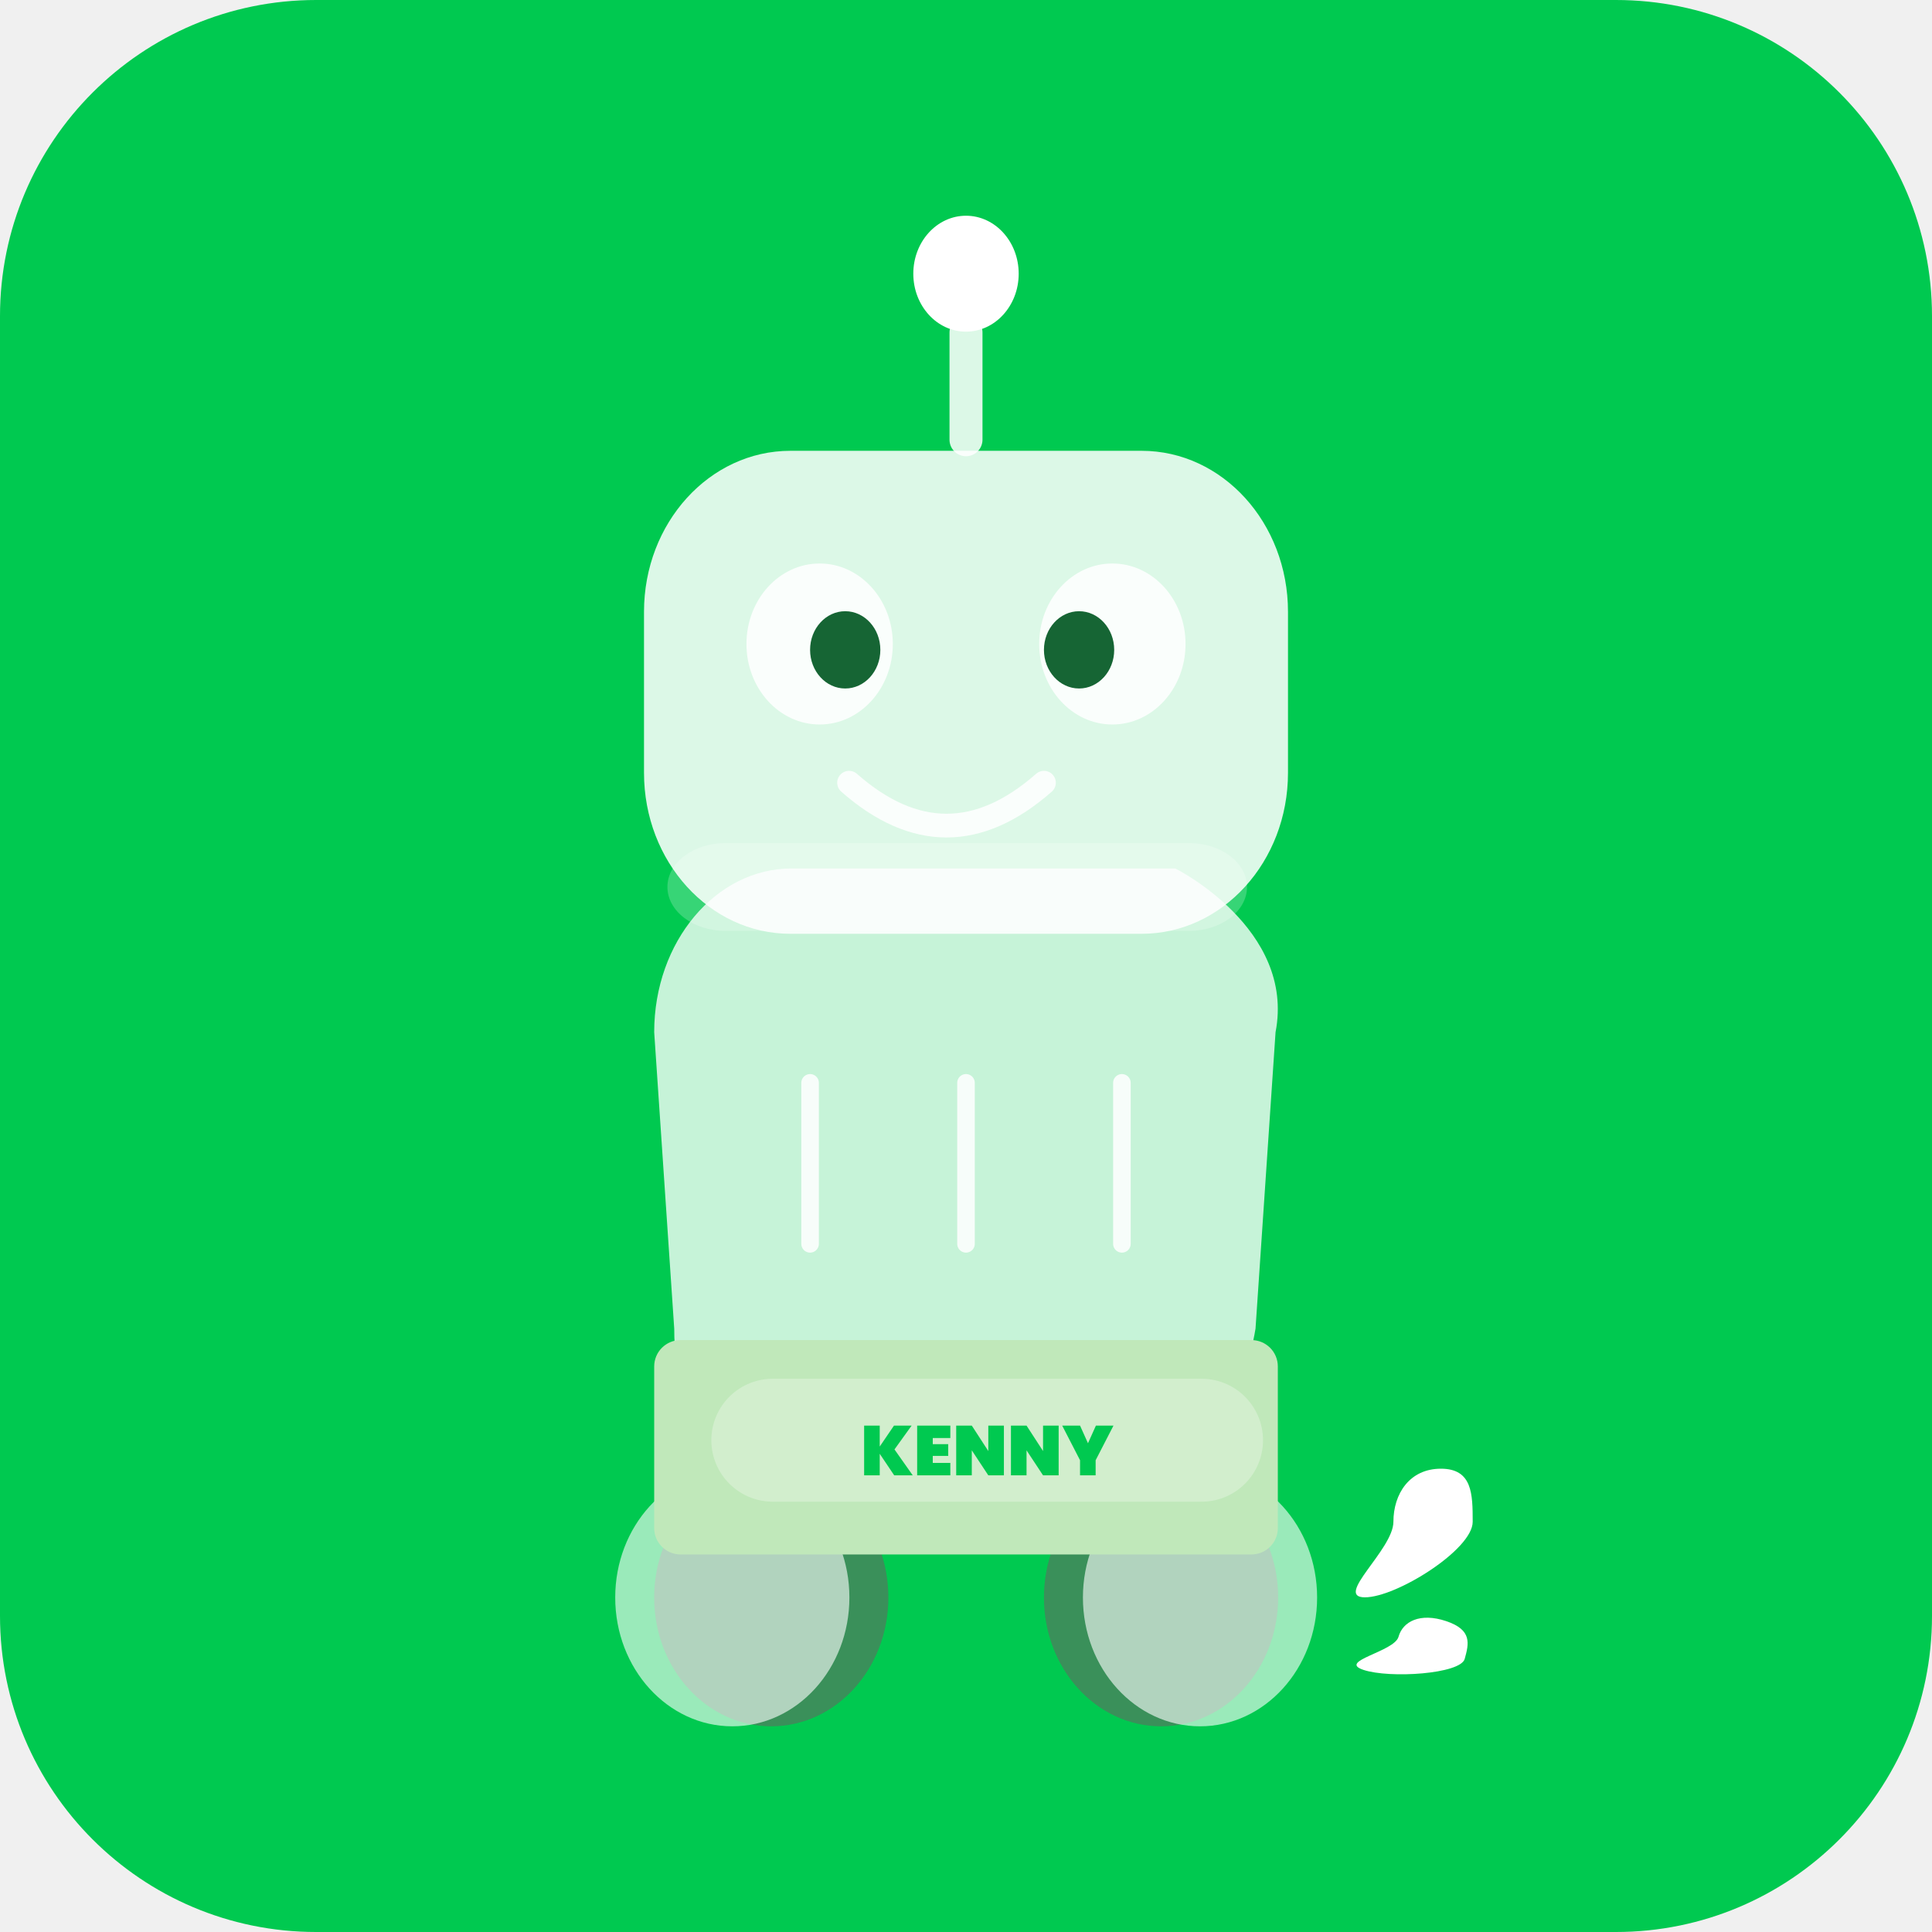
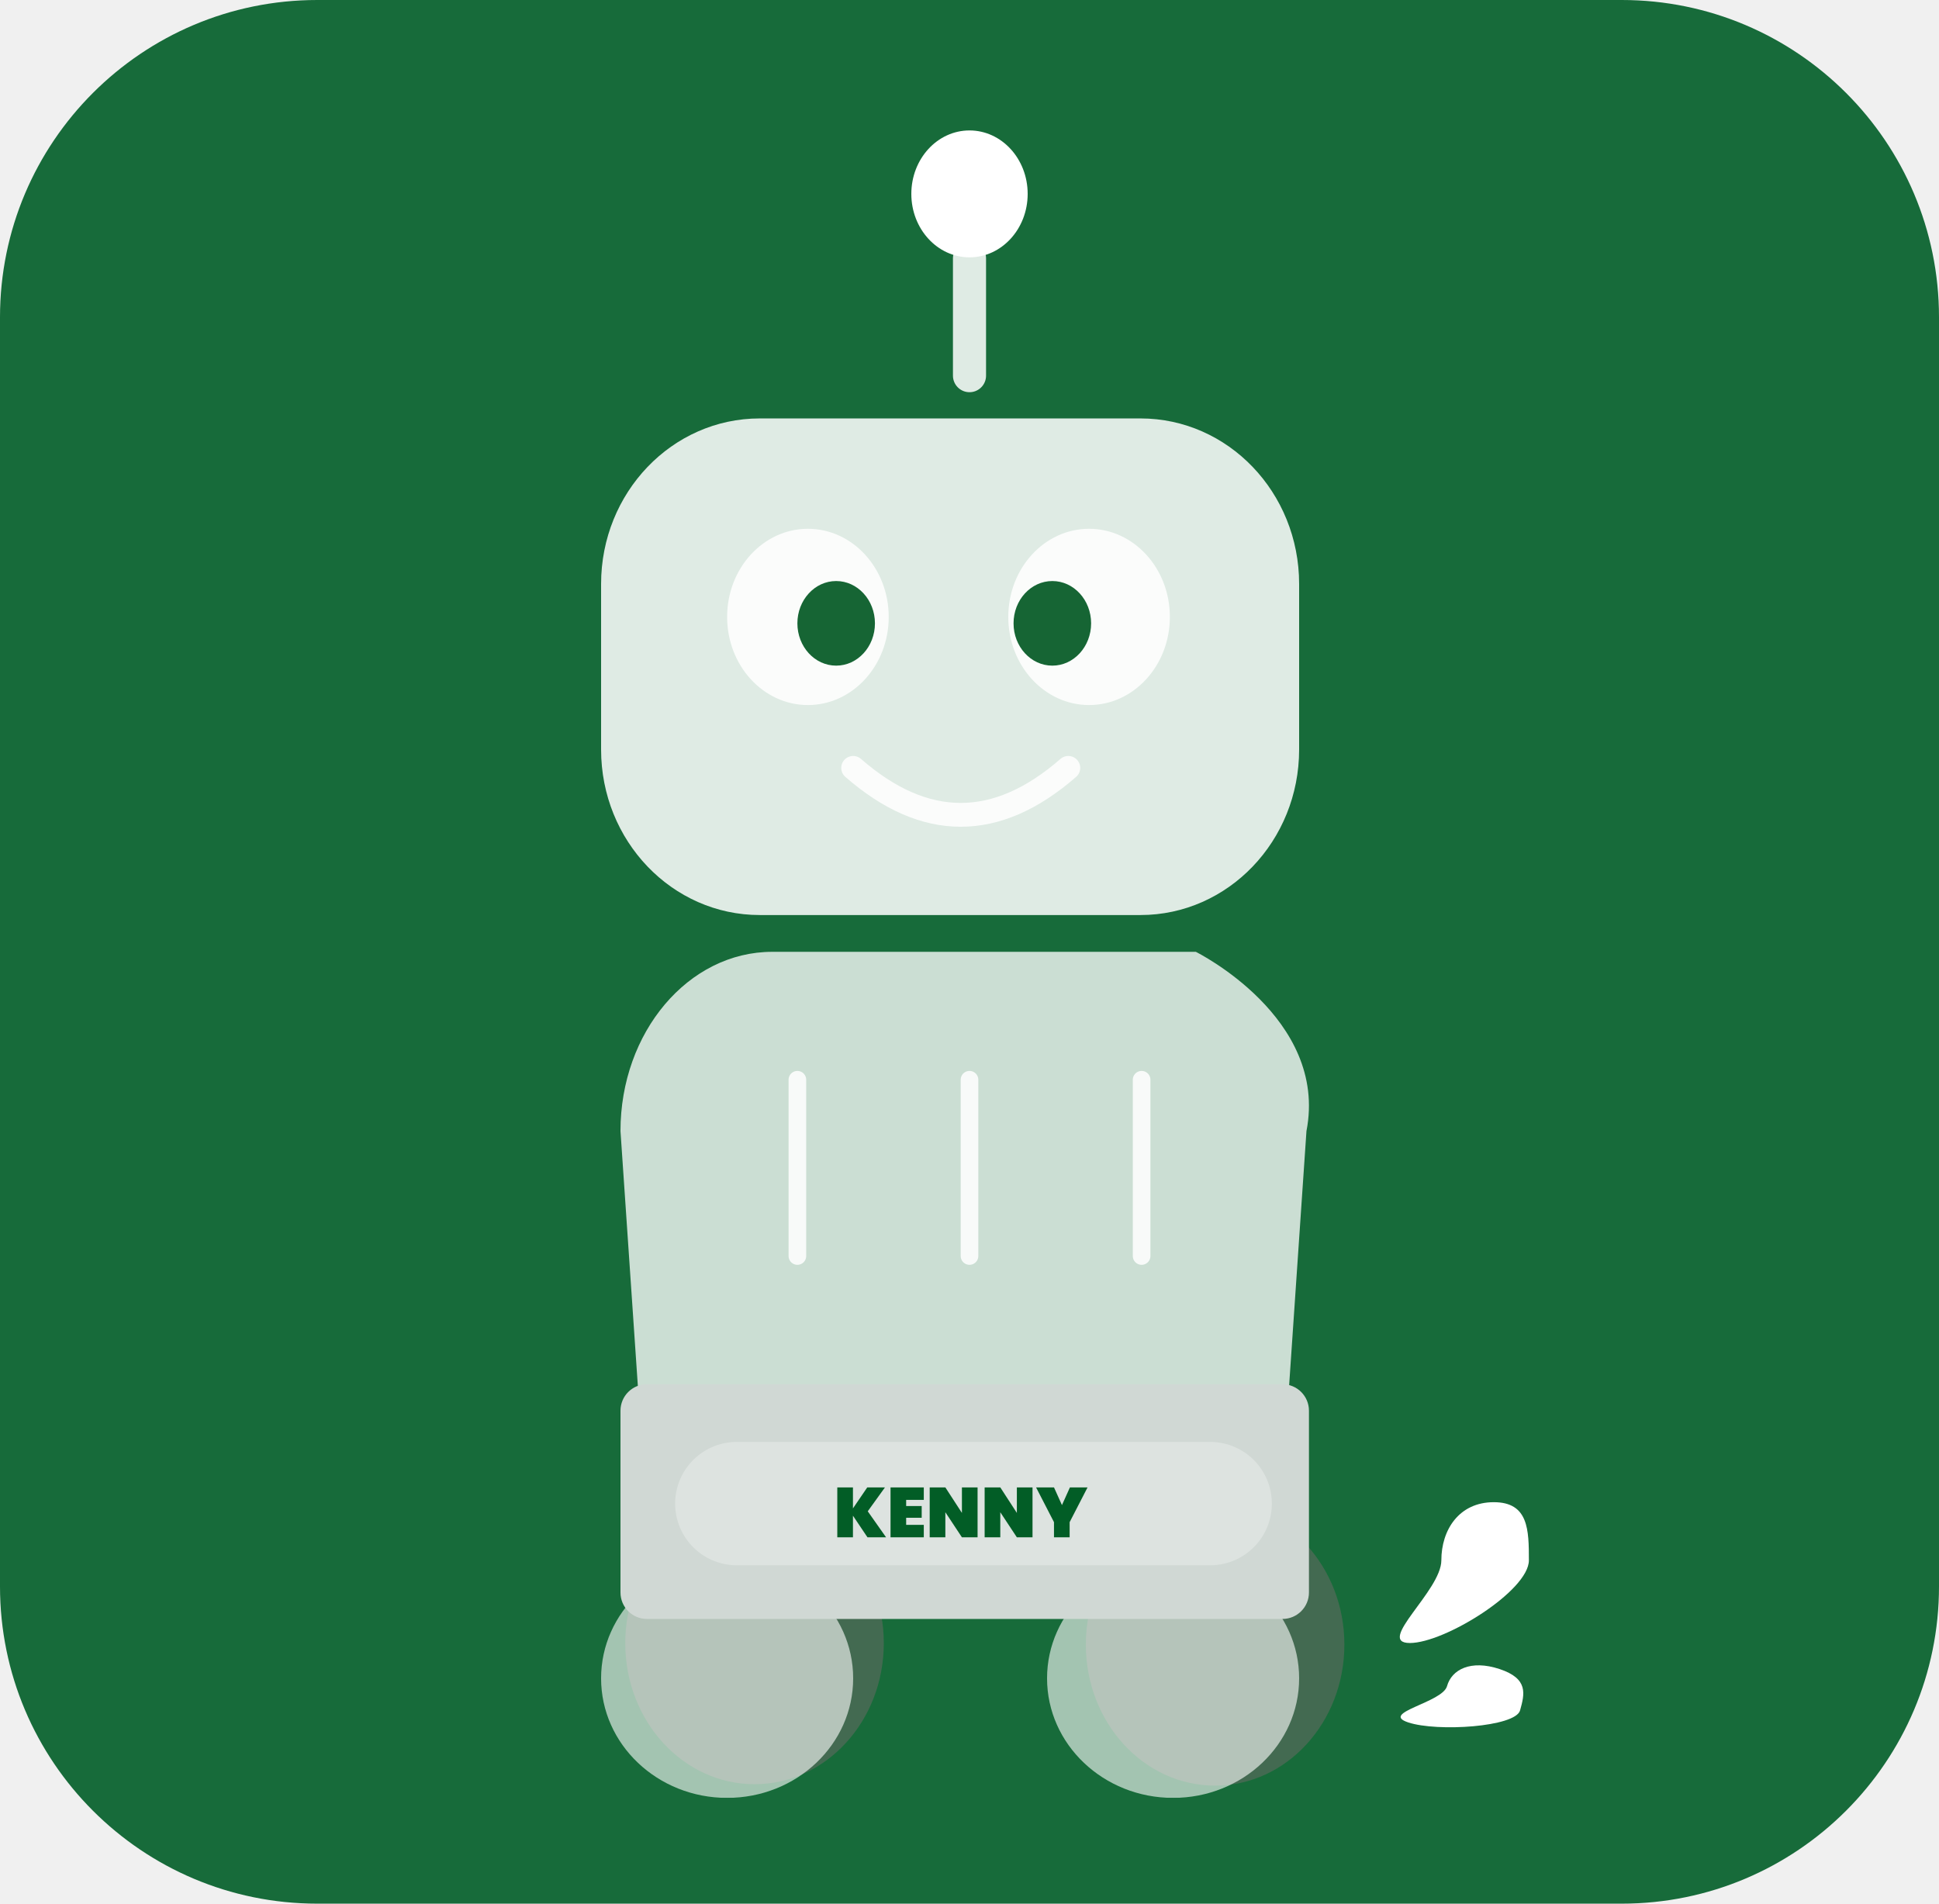
- <svg xmlns="http://www.w3.org/2000/svg" width="110" height="110" viewBox="0 0 110 110" fill="none">
-   <path d="M0 18C0 8.059 8.059 0 18 0H92C101.941 0 110 8.059 110 18V92C110 101.941 101.941 110 92 110H18C8.059 110 0 101.941 0 92V18Z" fill="#00C950" />
-   <path opacity="0.7" d="M66.105 98.289C69.787 98.289 72.772 95.006 72.772 90.956C72.772 86.905 69.787 83.622 66.105 83.622C62.423 83.622 59.438 86.905 59.438 90.956C59.438 95.006 62.423 98.289 66.105 98.289Z" fill="#616A60" fill-opacity="0.86" />
-   <path opacity="0.7" d="M43.913 98.289C47.595 98.289 50.58 95.006 50.58 90.956C50.58 86.905 47.595 83.622 43.913 83.622C40.231 83.622 37.247 86.905 37.247 90.956C37.247 95.006 40.231 98.289 43.913 98.289Z" fill="#616A60" fill-opacity="0.86" />
-   <path opacity="0.9" d="M66.919 49.447H45.072C40.75 49.447 37.247 53.62 37.247 58.767L38.388 75.648C38.388 80.796 40.75 83.622 45.072 83.622H65.941C70.263 83.622 71.484 75.648 71.484 75.648L72.625 58.767C73.766 52.864 66.919 49.447 66.919 49.447Z" fill="white" fill-opacity="0.86" />
-   <path d="M65 25.667H45C40.398 25.667 36.667 29.771 36.667 34.833V44C36.667 49.063 40.398 53.167 45 53.167H65C69.602 53.167 73.333 49.063 73.333 44V34.833C73.333 29.771 69.602 25.667 65 25.667Z" fill="white" fill-opacity="0.86" />
-   <path d="M55 25.036V18.933" stroke="white" stroke-opacity="0.86" stroke-width="1.878" stroke-linecap="round" />
-   <path d="M63.877 70.819V61.652M46.123 70.819V61.652M55 70.819V61.652" stroke="white" stroke-opacity="0.86" stroke-linecap="round" />
-   <path d="M46.667 41.25C48.968 41.25 50.833 39.198 50.833 36.667C50.833 34.135 48.968 32.083 46.667 32.083C44.365 32.083 42.5 34.135 42.5 36.667C42.5 39.198 44.365 41.25 46.667 41.25Z" fill="white" fill-opacity="0.86" />
-   <path d="M63.333 41.25C65.635 41.25 67.5 39.198 67.5 36.667C67.5 34.135 65.635 32.083 63.333 32.083C61.032 32.083 59.167 34.135 59.167 36.667C59.167 39.198 61.032 41.25 63.333 41.25Z" fill="white" fill-opacity="0.86" />
-   <path d="M48.123 39.2C49.228 39.2 50.123 38.216 50.123 37.001C50.123 35.785 49.228 34.8 48.123 34.8C47.019 34.8 46.123 35.785 46.123 37.001C46.123 38.216 47.019 39.2 48.123 39.2Z" fill="#166534" />
-   <path d="M61.438 39.2C62.543 39.2 63.438 38.216 63.438 37.001C63.438 35.785 62.543 34.8 61.438 34.8C60.334 34.8 59.438 35.785 59.438 37.001C59.438 38.216 60.334 39.2 61.438 39.2Z" fill="#166534" />
-   <path d="M48.343 44.565C52.041 47.82 55.74 47.82 59.438 44.565" stroke="white" stroke-opacity="0.86" stroke-width="1.352" stroke-linecap="round" />
-   <path opacity="0.25" d="M67.7 48H41.3C39.477 48 38 49.119 38 50.5C38 51.881 39.477 53 41.3 53H67.7C69.522 53 71 51.881 71 50.5C71 49.119 69.522 48 67.7 48Z" fill="white" fill-opacity="0.86" />
-   <path opacity="0.7" d="M68.324 98.289C72.006 98.289 74.991 95.006 74.991 90.956C74.991 86.905 72.006 83.622 68.324 83.622C64.642 83.622 61.657 86.905 61.657 90.956C61.657 95.006 64.642 98.289 68.324 98.289Z" fill="white" fill-opacity="0.86" />
-   <path opacity="0.7" d="M41.694 98.289C45.376 98.289 48.361 95.006 48.361 90.956C48.361 86.905 45.376 83.622 41.694 83.622C38.012 83.622 35.028 86.905 35.028 90.956C35.028 95.006 38.012 98.289 41.694 98.289Z" fill="white" fill-opacity="0.86" />
-   <rect x="37.247" y="76.299" width="35.507" height="12.205" rx="1.5" fill="#C0E8BA" />
-   <path d="M68.411 82H44" stroke="white" stroke-opacity="0.28" stroke-width="7" stroke-linecap="round" />
-   <path d="M83.849 86.645C83.849 88.229 79.504 90.945 77.712 90.945C75.919 90.945 79.335 88.229 79.335 86.645C79.335 85.062 80.247 83.622 82.039 83.622C83.832 83.622 83.849 85.062 83.849 86.645Z" fill="white" />
-   <path d="M83.394 94.451C83.155 95.313 79.121 95.576 77.626 95.075C76.13 94.574 79.389 94.051 79.627 93.189C79.866 92.328 80.844 91.799 82.339 92.3C83.835 92.802 83.632 93.59 83.394 94.451Z" fill="white" />
-   <path d="M55 18.883C56.657 18.883 58 17.406 58 15.583C58 13.761 56.657 12.283 55 12.283C53.343 12.283 52 13.761 52 15.583C52 17.406 53.343 18.883 55 18.883Z" fill="white" />
-   <path d="M50.912 84L50.088 82.772V84H49.2V81.168H50.088V82.36L50.9 81.168H51.904L50.928 82.524L51.968 84H50.912ZM53.108 81.876V82.224H53.987V82.892H53.108V83.292H54.108V84H52.219V81.168H54.108V81.876H53.108ZM57.158 84H56.27L55.33 82.576V84H54.442V81.168H55.33L56.27 82.616V81.168H57.158V84ZM60.275 84H59.387L58.447 82.576V84H57.559V81.168H58.447L59.387 82.616V81.168H60.275V84ZM63.397 81.168L62.381 83.14V84H61.493V83.14L60.477 81.168H61.493L61.945 82.172L62.397 81.168H63.397Z" fill="#00C950" />
+ <svg xmlns="http://www.w3.org/2000/svg" width="110" height="108" viewBox="0 0 110 108" fill="none">
+   <path d="M0 18C0 8.059 8.059 0 18 0H92C101.941 0 110 8.059 110 18V90C110 99.941 101.941 108 92 108H18C8.059 108 0 99.941 0 90V18Z" fill="#176B3A" />
+   <g clip-path="url(#clip0_47_3)">
+     <path opacity="0.7" d="M68.933 101.304C72.983 101.304 76.267 97.723 76.267 93.304C76.267 88.886 72.983 85.304 68.933 85.304C64.883 85.304 61.6 88.886 61.6 93.304C61.6 97.723 64.883 101.304 68.933 101.304Z" fill="#616A60" fill-opacity="0.86" />
+     <path opacity="0.7" d="M42.805 101.224C46.855 101.224 50.138 97.642 50.138 93.224C50.138 88.806 46.855 85.224 42.805 85.224C38.755 85.224 35.471 88.806 35.471 93.224C35.471 97.642 38.755 101.224 42.805 101.224Z" fill="#616A60" fill-opacity="0.86" />
+     <path opacity="0.9" d="M67.839 54H43.808C39.054 54 35.2 58.552 35.2 64.168L36.455 82.583C36.455 88.198 39.054 91.282 43.808 91.282H66.763C71.517 91.282 72.861 82.583 72.861 82.583L74.116 64.168C75.371 57.728 67.839 54 67.839 54Z" fill="white" fill-opacity="0.86" />
+     <path d="M64.7 23.739H43.1C38.129 23.739 34.1 27.944 34.1 33.13V42.522C34.1 47.708 38.129 51.913 43.1 51.913H64.7C69.671 51.913 73.7 47.708 73.7 42.522V33.13C73.7 27.944 69.671 23.739 64.7 23.739Z" fill="white" fill-opacity="0.86" />
+     <path d="M55 21.312V14.655" stroke="white" stroke-opacity="0.86" stroke-width="1.878" stroke-linecap="round" />
+     <path d="M64.764 71.257V61.257M45.236 71.257V61.257M55 71.257V61.257" stroke="white" stroke-opacity="0.86" stroke-linecap="round" />
+     <path d="M45.833 40C48.365 40 50.417 37.761 50.417 35C50.417 32.239 48.365 30 45.833 30C43.302 30 41.25 32.239 41.25 35C41.25 37.761 43.302 40 45.833 40Z" fill="white" fill-opacity="0.86" />
+     <path d="M61.783 40C64.315 40 66.367 37.761 66.367 35C66.367 32.239 64.315 30 61.783 30C59.252 30 57.2 32.239 57.2 35C57.2 37.761 59.252 40 61.783 40Z" fill="white" fill-opacity="0.86" />
+     <path d="M47.436 37.764C48.651 37.764 49.636 36.69 49.636 35.364C49.636 34.039 48.651 32.964 47.436 32.964C46.221 32.964 45.236 34.039 45.236 35.364C45.236 36.69 46.221 37.764 47.436 37.764Z" fill="#166534" />
+     <path d="M59.699 37.764C60.914 37.764 61.899 36.69 61.899 35.364C61.899 34.039 60.914 32.964 59.699 32.964C58.484 32.964 57.499 34.039 57.499 35.364C57.499 36.69 58.484 37.764 59.699 37.764Z" fill="#166534" />
+     <path d="M48.4 43.565C52.468 47.116 56.537 47.116 60.605 43.565" stroke="white" stroke-opacity="0.86" stroke-width="1.352" stroke-linecap="round" />
+     <path opacity="0.7" d="M66.55 102C70.499 102 73.7 98.963 73.7 95.217C73.7 91.472 70.499 88.435 66.55 88.435C62.601 88.435 59.4 91.472 59.4 95.217C59.4 98.963 62.601 102 66.55 102Z" fill="white" fill-opacity="0.86" />
+     <path opacity="0.7" d="M41.25 102C45.199 102 48.4 98.963 48.4 95.217C48.4 91.472 45.199 88.435 41.25 88.435C37.301 88.435 34.1 91.472 34.1 95.217C34.1 98.963 37.301 102 41.25 102Z" fill="white" fill-opacity="0.86" />
+     <rect x="35.2" y="78.533" width="39.057" height="13.315" rx="1.5" fill="#D0D8D4" />
+     <path d="M68.652 85.304H41.8" stroke="white" stroke-opacity="0.28" stroke-width="7" stroke-linecap="round" />
+     <path d="M86.734 88.522C86.734 90.249 81.955 93.213 79.983 93.213C78.011 93.213 81.768 90.249 81.768 88.522C81.768 86.795 82.771 85.224 84.743 85.224C86.715 85.224 86.734 86.795 86.734 88.522Z" fill="white" />
+     <path d="M86.233 97.038C85.971 97.977 81.533 98.265 79.888 97.718C78.243 97.172 81.828 96.601 82.09 95.661C82.352 94.721 83.428 94.145 85.073 94.691C86.718 95.238 86.496 96.098 86.233 97.038Z" fill="white" />
+     <path d="M55 14.6C56.823 14.6 58.3 12.988 58.3 11C58.3 9.012 56.823 7.4 55 7.4C53.178 7.4 51.7 9.012 51.7 11C51.7 12.988 53.178 14.6 55 14.6Z" fill="white" />
+     <path d="M49.212 87.217L48.388 85.989V87.217H47.5V84.385H48.388V85.577L49.2 84.385H50.204L49.228 85.741L50.268 87.217H49.212ZM51.407 85.093V85.441H52.288V86.109H51.407V86.509H52.407V87.217H50.52V84.385H52.407V85.093H51.407ZM55.458 87.217H54.57L53.63 85.793V87.217H52.742V84.385H53.63L54.57 85.833V84.385H55.458V87.217ZM58.575 87.217H57.687L56.747 85.793V87.217H55.859V84.385H56.747L57.687 85.833V84.385H58.575V87.217ZM61.697 84.385L60.681 86.357V87.217H59.793V86.357L58.777 84.385H59.793L60.245 85.389L60.697 84.385H61.697Z" fill="#025D26" />
+   </g>
+   <defs>
+     <clipPath id="clip0_47_3">
+       <rect width="88" height="96" fill="white" transform="translate(11 6)" />
+     </clipPath>
+   </defs>
</svg>
